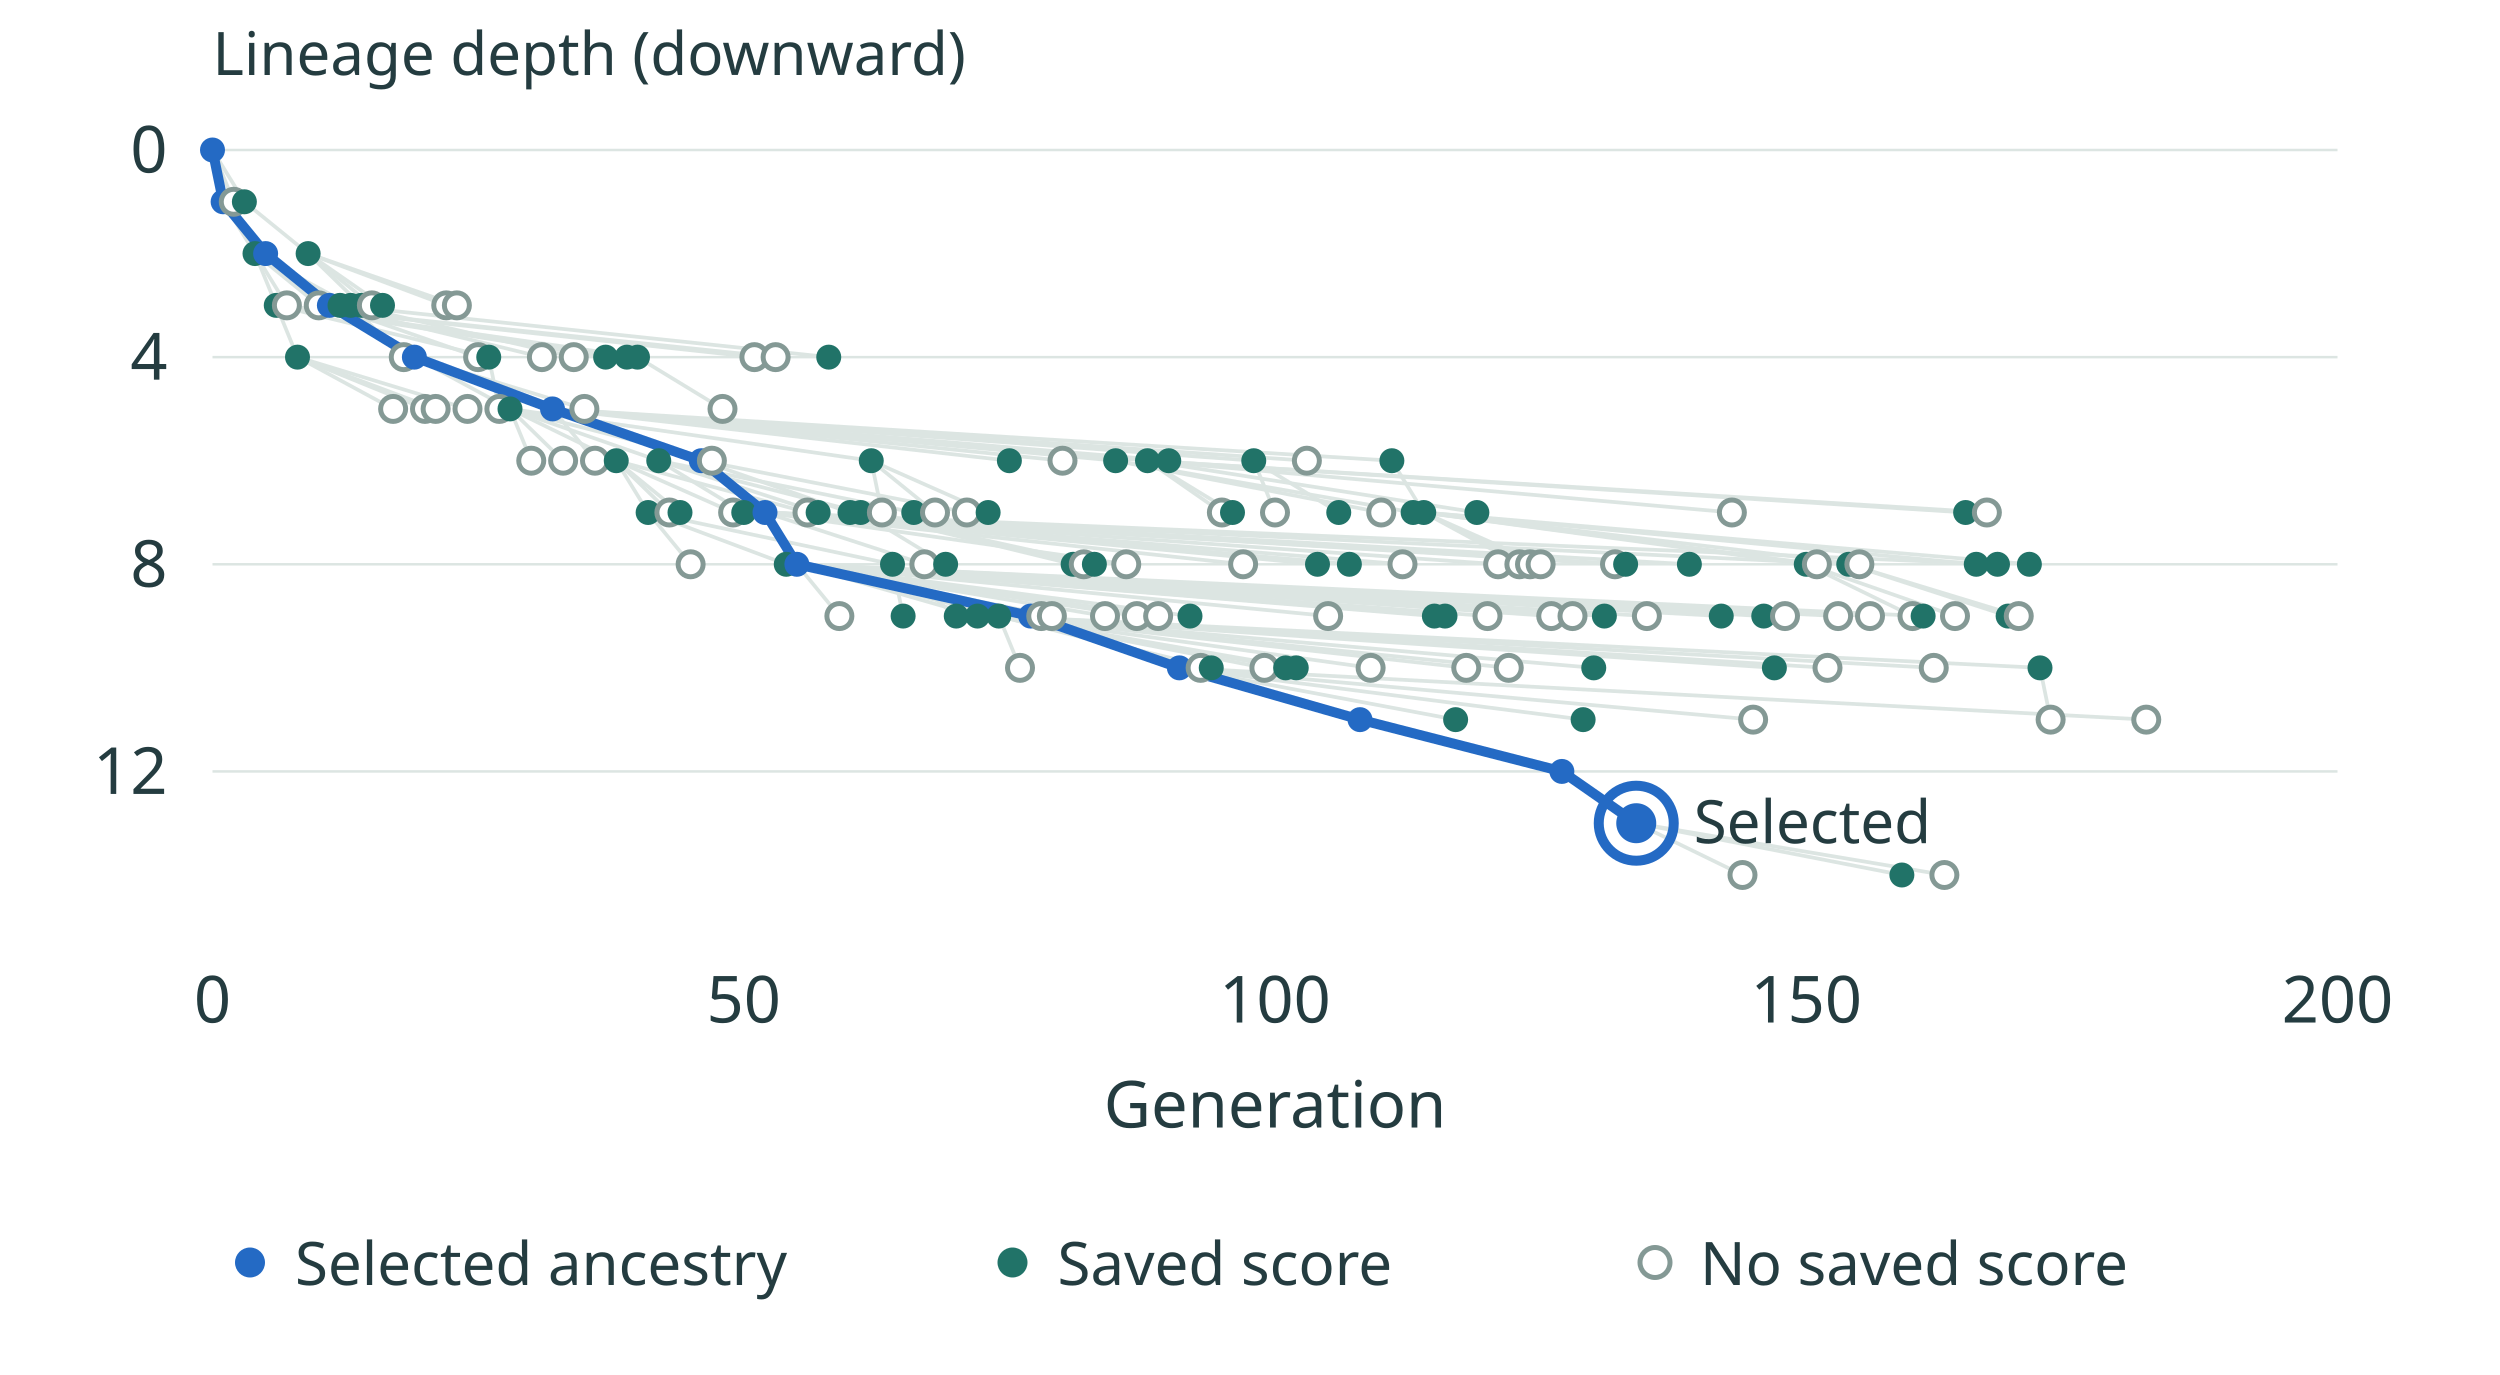
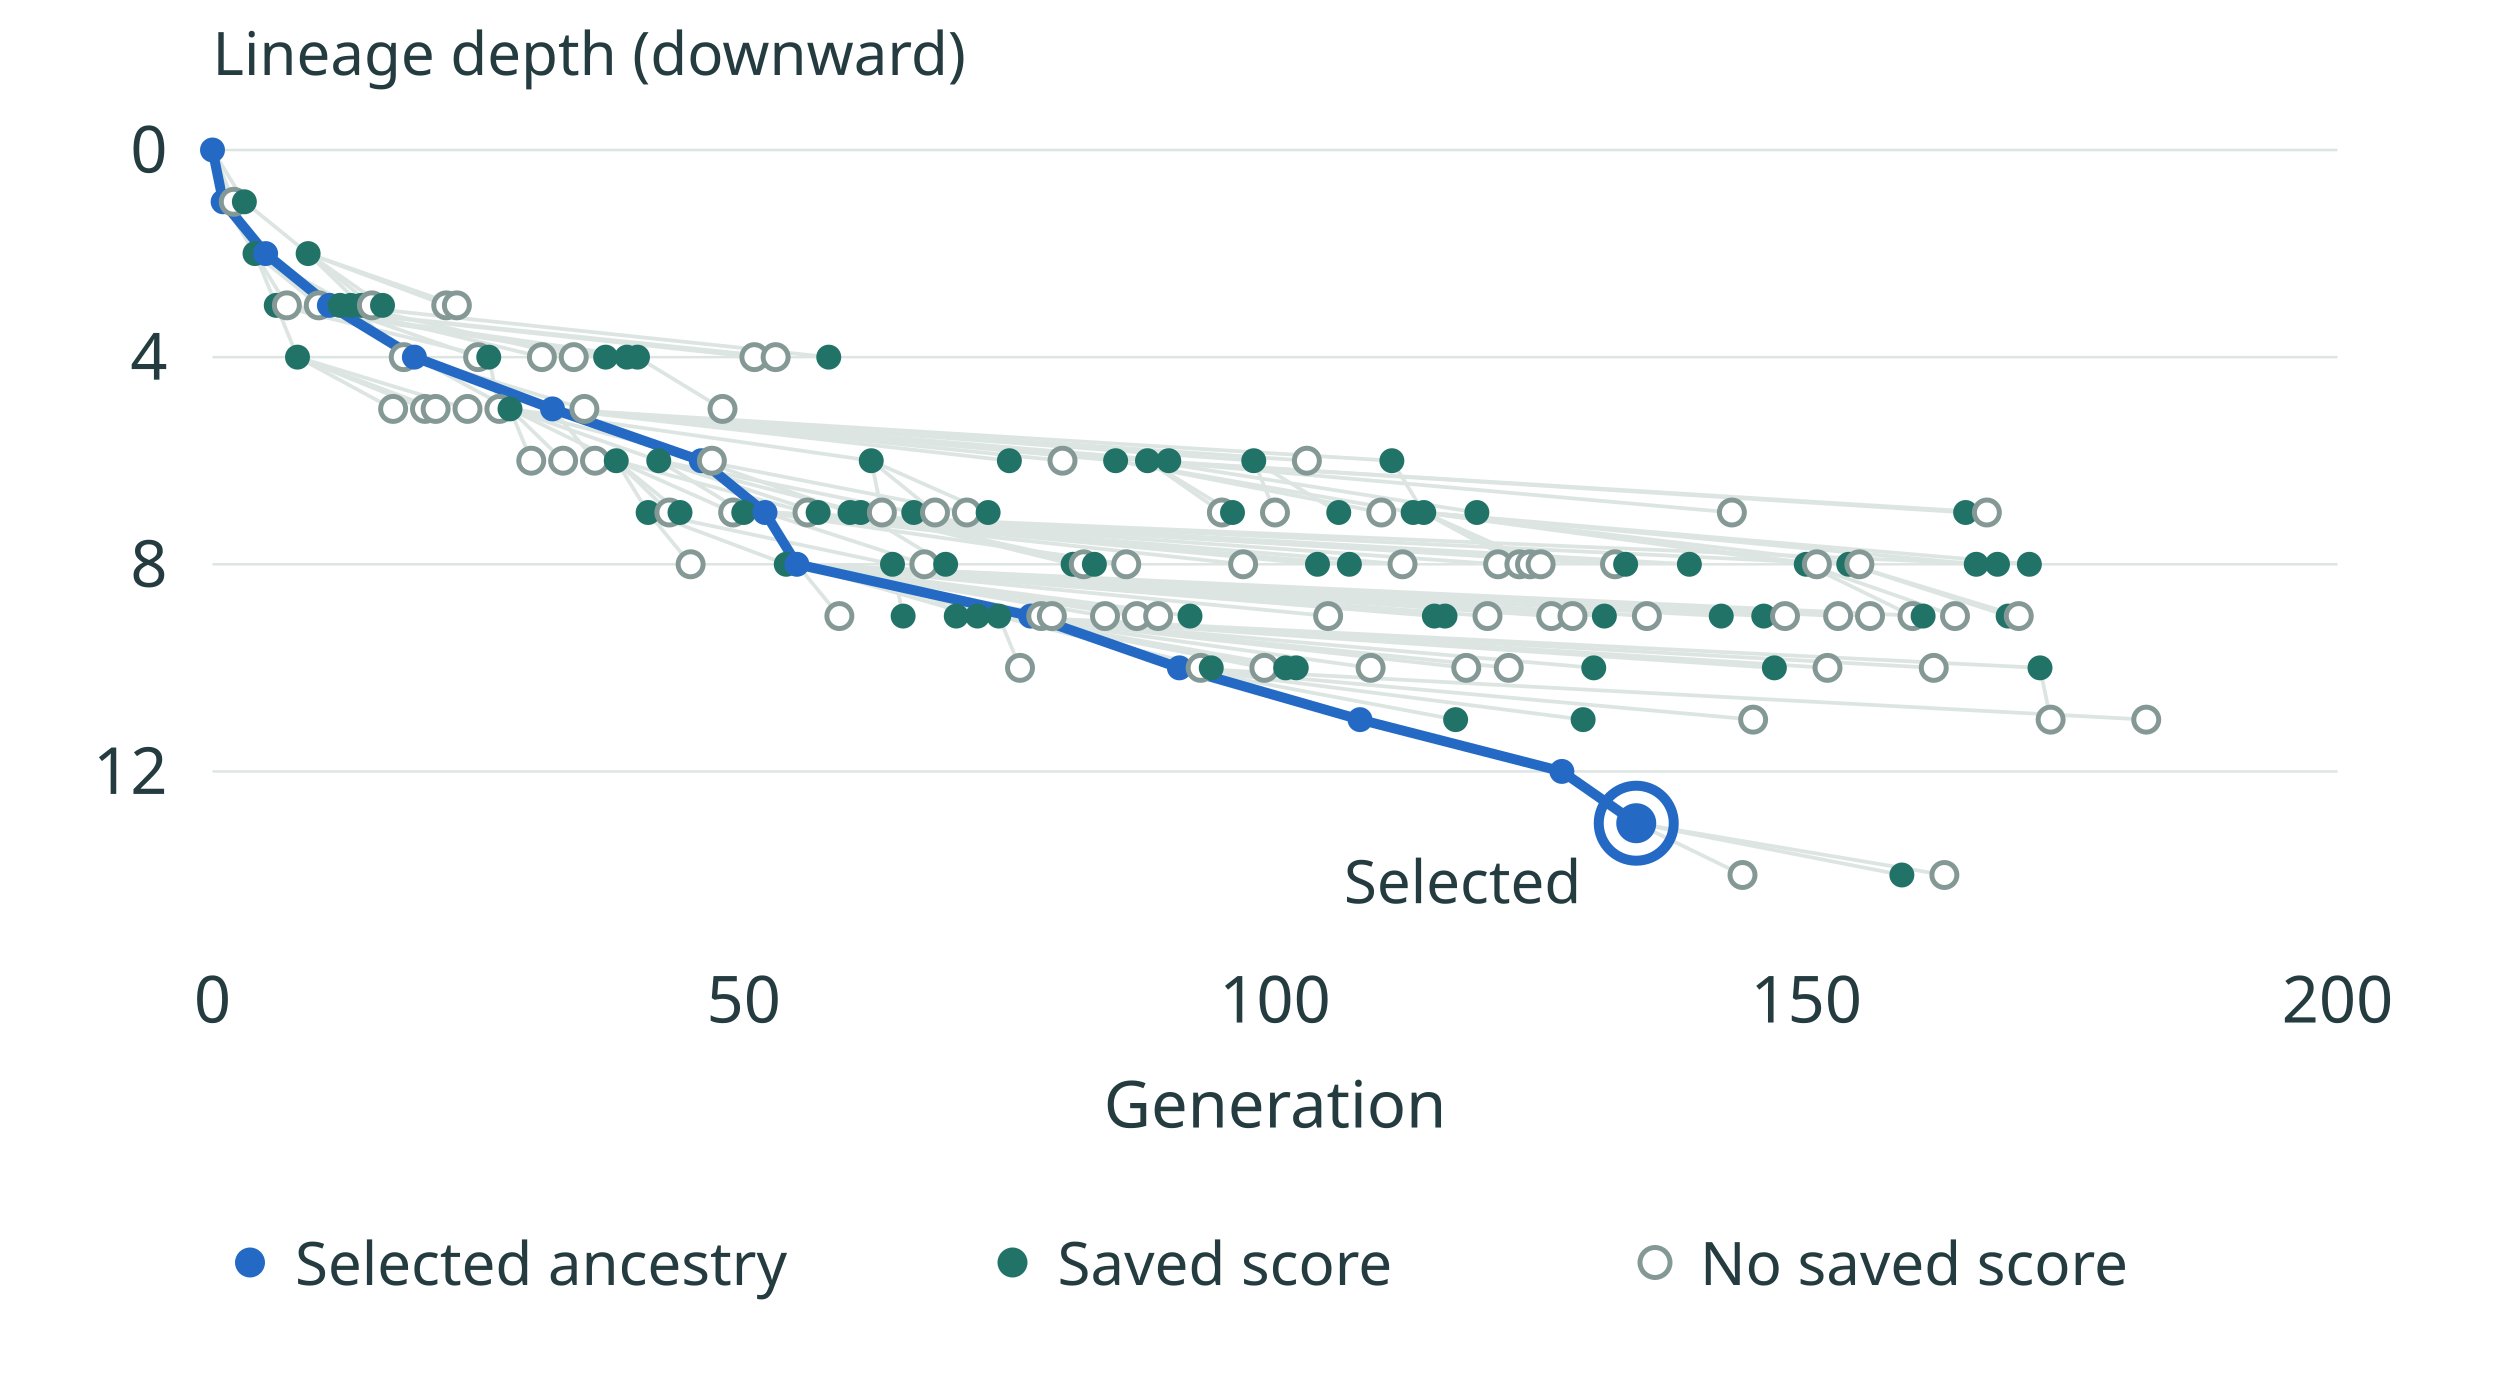
<svg xmlns="http://www.w3.org/2000/svg" class="rho-search-figure" viewBox="0 0 1000 550" role="img" aria-label="Recorded repository lineage and selected ancestry">
  <style>.rho-search-figure{background:var(--plot-bg,#fff)}.rho-search-figure text{font-family:system-ui,sans-serif;fill:var(--plot-ink,#243c40)}.rho-search-figure .grid{stroke:var(--plot-grid,#dce5e2);stroke-width:1}.rho-search-figure .axis-text{font-size:26px}.rho-search-figure .minor-text{font-size:24px}.rho-search-figure .selected{fill:var(--plot-accent,#246ac4)}.rho-search-figure .best-line{fill:none;stroke:var(--plot-accent,#246ac4);stroke-width:4}.rho-search-figure .point{fill:var(--plot-muted,#849995);stroke:var(--plot-bg,#fff);stroke-width:1}.rho-search-figure .point.active{fill:var(--plot-accent,#246ac4);stroke:var(--plot-accent,#246ac4);stroke-width:3}.rho-search-figure .branch{stroke:var(--plot-grid,#dce5e2);stroke-width:1.5}.rho-search-figure .ancestry{stroke:var(--plot-accent,#246ac4);stroke-width:4}.rho-search-figure .retained{fill:var(--plot-retained,#217368)}.rho-search-figure .pruned-node{fill:var(--plot-bg,#fff);stroke:var(--plot-muted,#849995);stroke-width:2}.rho-search-figure .path-node{fill:var(--plot-accent,#246ac4)}</style>
  <text class="minor-text export-metric" x="85" y="30">Lineage depth (downward)</text>
  <line class="grid" x1="85" x2="935" y1="60.0" y2="60.0" />
  <text class="axis-text" x="67" y="69.0" text-anchor="end">0</text>
  <line class="grid" x1="85" x2="935" y1="142.857" y2="142.857" />
  <text class="axis-text" x="67" y="151.857" text-anchor="end">4</text>
  <line class="grid" x1="85" x2="935" y1="225.714" y2="225.714" />
  <text class="axis-text" x="67" y="234.714" text-anchor="end">8</text>
  <line class="grid" x1="85" x2="935" y1="308.571" y2="308.571" />
  <text class="axis-text" x="67" y="317.571" text-anchor="end">12</text>
  <text class="axis-text" x="85.0" y="409" text-anchor="middle">0</text>
  <text class="axis-text" x="297.5" y="409" text-anchor="middle">50</text>
  <text class="axis-text" x="510.0" y="409" text-anchor="middle">100</text>
  <text class="axis-text" x="722.5" y="409" text-anchor="middle">150</text>
  <text class="axis-text" x="935.0" y="409" text-anchor="middle">200</text>
  <line class="branch" x1="85.0" y1="60.0" x2="93.5" y2="80.714" />
  <line class="branch" x1="85.0" y1="60.0" x2="97.75" y2="80.714" />
  <line class="branch" x1="89.25" y1="80.714" x2="102.0" y2="101.429" />
  <line class="branch" x1="102.0" y1="101.429" x2="110.5" y2="122.143" />
  <line class="branch" x1="102.0" y1="101.429" x2="114.75" y2="122.143" />
  <line class="branch" x1="110.5" y1="122.143" x2="119.0" y2="142.857" />
  <line class="branch" x1="97.75" y1="80.714" x2="123.25" y2="101.429" />
  <line class="branch" x1="102.0" y1="101.429" x2="127.5" y2="122.143" />
  <line class="branch" x1="106.25" y1="101.429" x2="136.0" y2="122.143" />
  <line class="branch" x1="102.0" y1="101.429" x2="140.25" y2="122.143" />
  <line class="branch" x1="123.25" y1="101.429" x2="144.5" y2="122.143" />
  <line class="branch" x1="123.25" y1="101.429" x2="148.75" y2="122.143" />
  <line class="branch" x1="123.25" y1="101.429" x2="153.0" y2="122.143" />
  <line class="branch" x1="119.0" y1="142.857" x2="157.25" y2="163.571" />
  <line class="branch" x1="140.25" y1="122.143" x2="161.5" y2="142.857" />
  <line class="branch" x1="119.0" y1="142.857" x2="170.0" y2="163.571" />
  <line class="branch" x1="119.0" y1="142.857" x2="174.25" y2="163.571" />
  <line class="branch" x1="123.25" y1="101.429" x2="178.5" y2="122.143" />
  <line class="branch" x1="123.25" y1="101.429" x2="182.75" y2="122.143" />
  <line class="branch" x1="119.0" y1="142.857" x2="187.0" y2="163.571" />
  <line class="branch" x1="131.75" y1="122.143" x2="191.25" y2="142.857" />
  <line class="branch" x1="110.5" y1="122.143" x2="195.5" y2="142.857" />
  <line class="branch" x1="195.5" y1="142.857" x2="199.75" y2="163.571" />
  <line class="branch" x1="165.75" y1="142.857" x2="204.0" y2="163.571" />
  <line class="branch" x1="204.0" y1="163.571" x2="212.5" y2="184.286" />
  <line class="branch" x1="131.75" y1="122.143" x2="216.75" y2="142.857" />
  <line class="branch" x1="204.0" y1="163.571" x2="225.25" y2="184.286" />
  <line class="branch" x1="140.25" y1="122.143" x2="229.5" y2="142.857" />
  <line class="branch" x1="165.75" y1="142.857" x2="233.75" y2="163.571" />
  <line class="branch" x1="221.0" y1="163.571" x2="238.0" y2="184.286" />
  <line class="branch" x1="110.5" y1="122.143" x2="242.25" y2="142.857" />
  <line class="branch" x1="204.0" y1="163.571" x2="246.5" y2="184.286" />
  <line class="branch" x1="110.5" y1="122.143" x2="250.75" y2="142.857" />
  <line class="branch" x1="110.5" y1="122.143" x2="255.0" y2="142.857" />
  <line class="branch" x1="246.5" y1="184.286" x2="259.25" y2="205.0" />
  <line class="branch" x1="204.0" y1="163.571" x2="263.5" y2="184.286" />
  <line class="branch" x1="246.5" y1="184.286" x2="267.75" y2="205.0" />
  <line class="branch" x1="246.5" y1="184.286" x2="272.0" y2="205.0" />
  <line class="branch" x1="259.25" y1="205.0" x2="276.25" y2="225.714" />
  <line class="branch" x1="204.0" y1="163.571" x2="284.75" y2="184.286" />
  <line class="branch" x1="255.0" y1="142.857" x2="289.0" y2="163.571" />
  <line class="branch" x1="246.5" y1="184.286" x2="293.25" y2="205.0" />
  <line class="branch" x1="263.5" y1="184.286" x2="297.5" y2="205.0" />
  <line class="branch" x1="110.5" y1="122.143" x2="301.75" y2="142.857" />
  <line class="branch" x1="110.5" y1="122.143" x2="310.25" y2="142.857" />
  <line class="branch" x1="259.25" y1="205.0" x2="314.5" y2="225.714" />
  <line class="branch" x1="246.5" y1="184.286" x2="323.0" y2="205.0" />
  <line class="branch" x1="263.5" y1="184.286" x2="327.25" y2="205.0" />
  <line class="branch" x1="136.0" y1="122.143" x2="331.5" y2="142.857" />
  <line class="branch" x1="318.75" y1="225.714" x2="335.75" y2="246.429" />
  <line class="branch" x1="280.5" y1="184.286" x2="340.0" y2="205.0" />
  <line class="branch" x1="263.5" y1="184.286" x2="344.25" y2="205.0" />
  <line class="branch" x1="204.0" y1="163.571" x2="348.5" y2="184.286" />
  <line class="branch" x1="348.5" y1="184.286" x2="352.75" y2="205.0" />
  <line class="branch" x1="259.25" y1="205.0" x2="357.0" y2="225.714" />
  <line class="branch" x1="357.0" y1="225.714" x2="361.25" y2="246.429" />
  <line class="branch" x1="263.5" y1="184.286" x2="365.5" y2="205.0" />
  <line class="branch" x1="306.0" y1="205.0" x2="369.75" y2="225.714" />
  <line class="branch" x1="348.5" y1="184.286" x2="374.0" y2="205.0" />
  <line class="branch" x1="344.25" y1="205.0" x2="378.25" y2="225.714" />
  <line class="branch" x1="357.0" y1="225.714" x2="382.5" y2="246.429" />
  <line class="branch" x1="280.5" y1="184.286" x2="386.75" y2="205.0" />
  <line class="branch" x1="318.75" y1="225.714" x2="391.0" y2="246.429" />
  <line class="branch" x1="348.5" y1="184.286" x2="395.25" y2="205.0" />
  <line class="branch" x1="318.75" y1="225.714" x2="399.5" y2="246.429" />
  <line class="branch" x1="221.0" y1="163.571" x2="403.75" y2="184.286" />
  <line class="branch" x1="399.5" y1="246.429" x2="408.0" y2="267.143" />
  <line class="branch" x1="318.75" y1="225.714" x2="416.5" y2="246.429" />
  <line class="branch" x1="318.75" y1="225.714" x2="420.75" y2="246.429" />
  <line class="branch" x1="221.0" y1="163.571" x2="425.0" y2="184.286" />
  <line class="branch" x1="344.25" y1="205.0" x2="429.25" y2="225.714" />
  <line class="branch" x1="344.25" y1="205.0" x2="433.5" y2="225.714" />
  <line class="branch" x1="344.25" y1="205.0" x2="437.75" y2="225.714" />
  <line class="branch" x1="318.75" y1="225.714" x2="442.0" y2="246.429" />
  <line class="branch" x1="221.0" y1="163.571" x2="446.25" y2="184.286" />
  <line class="branch" x1="306.0" y1="205.0" x2="450.5" y2="225.714" />
  <line class="branch" x1="318.75" y1="225.714" x2="454.75" y2="246.429" />
  <line class="branch" x1="221.0" y1="163.571" x2="459.0" y2="184.286" />
  <line class="branch" x1="318.75" y1="225.714" x2="463.25" y2="246.429" />
  <line class="branch" x1="221.0" y1="163.571" x2="467.5" y2="184.286" />
  <line class="branch" x1="318.75" y1="225.714" x2="476.0" y2="246.429" />
  <line class="branch" x1="399.5" y1="246.429" x2="480.25" y2="267.143" />
  <line class="branch" x1="399.5" y1="246.429" x2="484.5" y2="267.143" />
  <line class="branch" x1="459.0" y1="184.286" x2="488.75" y2="205.0" />
  <line class="branch" x1="459.0" y1="184.286" x2="493.0" y2="205.0" />
  <line class="branch" x1="306.0" y1="205.0" x2="497.25" y2="225.714" />
  <line class="branch" x1="221.0" y1="163.571" x2="501.5" y2="184.286" />
  <line class="branch" x1="399.5" y1="246.429" x2="505.75" y2="267.143" />
  <line class="branch" x1="501.5" y1="184.286" x2="510.0" y2="205.0" />
  <line class="branch" x1="399.5" y1="246.429" x2="514.25" y2="267.143" />
  <line class="branch" x1="399.5" y1="246.429" x2="518.5" y2="267.143" />
  <line class="branch" x1="221.0" y1="163.571" x2="522.75" y2="184.286" />
  <line class="branch" x1="306.0" y1="205.0" x2="527.0" y2="225.714" />
  <line class="branch" x1="318.75" y1="225.714" x2="531.25" y2="246.429" />
  <line class="branch" x1="501.5" y1="184.286" x2="535.5" y2="205.0" />
  <line class="branch" x1="306.0" y1="205.0" x2="539.75" y2="225.714" />
  <line class="branch" x1="399.5" y1="246.429" x2="548.25" y2="267.143" />
  <line class="branch" x1="446.25" y1="184.286" x2="552.5" y2="205.0" />
  <line class="branch" x1="221.0" y1="163.571" x2="556.75" y2="184.286" />
  <line class="branch" x1="306.0" y1="205.0" x2="561.0" y2="225.714" />
  <line class="branch" x1="446.25" y1="184.286" x2="565.25" y2="205.0" />
  <line class="branch" x1="556.75" y1="184.286" x2="569.5" y2="205.0" />
  <line class="branch" x1="318.75" y1="225.714" x2="573.75" y2="246.429" />
  <line class="branch" x1="318.75" y1="225.714" x2="578.0" y2="246.429" />
  <line class="branch" x1="471.75" y1="267.143" x2="582.25" y2="287.857" />
  <line class="branch" x1="399.5" y1="246.429" x2="586.5" y2="267.143" />
  <line class="branch" x1="459.0" y1="184.286" x2="590.75" y2="205.0" />
  <line class="branch" x1="318.75" y1="225.714" x2="595.0" y2="246.429" />
  <line class="branch" x1="306.0" y1="205.0" x2="599.25" y2="225.714" />
  <line class="branch" x1="399.5" y1="246.429" x2="603.5" y2="267.143" />
  <line class="branch" x1="569.5" y1="205.0" x2="607.75" y2="225.714" />
  <line class="branch" x1="569.5" y1="205.0" x2="612.0" y2="225.714" />
  <line class="branch" x1="569.5" y1="205.0" x2="616.25" y2="225.714" />
  <line class="branch" x1="318.75" y1="225.714" x2="620.5" y2="246.429" />
  <line class="branch" x1="318.75" y1="225.714" x2="629.0" y2="246.429" />
  <line class="branch" x1="471.75" y1="267.143" x2="633.25" y2="287.857" />
  <line class="branch" x1="399.5" y1="246.429" x2="637.5" y2="267.143" />
  <line class="branch" x1="318.75" y1="225.714" x2="641.75" y2="246.429" />
  <line class="branch" x1="306.0" y1="205.0" x2="646.0" y2="225.714" />
  <line class="branch" x1="306.0" y1="205.0" x2="650.25" y2="225.714" />
  <line class="branch" x1="318.75" y1="225.714" x2="658.75" y2="246.429" />
  <line class="branch" x1="306.0" y1="205.0" x2="675.75" y2="225.714" />
  <line class="branch" x1="318.75" y1="225.714" x2="688.5" y2="246.429" />
  <line class="branch" x1="459.0" y1="184.286" x2="692.75" y2="205.0" />
  <line class="branch" x1="654.5" y1="329.286" x2="697.0" y2="350.0" />
  <line class="branch" x1="471.75" y1="267.143" x2="701.25" y2="287.857" />
  <line class="branch" x1="318.75" y1="225.714" x2="705.5" y2="246.429" />
  <line class="branch" x1="399.5" y1="246.429" x2="709.75" y2="267.143" />
  <line class="branch" x1="318.75" y1="225.714" x2="714.0" y2="246.429" />
  <line class="branch" x1="569.5" y1="205.0" x2="722.5" y2="225.714" />
  <line class="branch" x1="569.5" y1="205.0" x2="726.75" y2="225.714" />
  <line class="branch" x1="399.5" y1="246.429" x2="731.0" y2="267.143" />
  <line class="branch" x1="318.75" y1="225.714" x2="735.25" y2="246.429" />
  <line class="branch" x1="306.0" y1="205.0" x2="739.5" y2="225.714" />
  <line class="branch" x1="569.5" y1="205.0" x2="743.75" y2="225.714" />
  <line class="branch" x1="318.75" y1="225.714" x2="748.0" y2="246.429" />
  <line class="branch" x1="654.5" y1="329.286" x2="760.75" y2="350.0" />
  <line class="branch" x1="722.5" y1="225.714" x2="765.0" y2="246.429" />
  <line class="branch" x1="318.75" y1="225.714" x2="769.25" y2="246.429" />
  <line class="branch" x1="399.5" y1="246.429" x2="773.5" y2="267.143" />
  <line class="branch" x1="654.5" y1="329.286" x2="777.75" y2="350.0" />
  <line class="branch" x1="722.5" y1="225.714" x2="782.0" y2="246.429" />
  <line class="branch" x1="459.0" y1="184.286" x2="786.25" y2="205.0" />
  <line class="branch" x1="569.5" y1="205.0" x2="790.5" y2="225.714" />
  <line class="branch" x1="459.0" y1="184.286" x2="794.75" y2="205.0" />
  <line class="branch" x1="306.0" y1="205.0" x2="799.0" y2="225.714" />
  <line class="branch" x1="739.5" y1="225.714" x2="803.25" y2="246.429" />
  <line class="branch" x1="739.5" y1="225.714" x2="807.5" y2="246.429" />
  <line class="branch" x1="569.5" y1="205.0" x2="811.75" y2="225.714" />
  <line class="branch" x1="399.5" y1="246.429" x2="816.0" y2="267.143" />
  <line class="branch" x1="816.0" y1="267.143" x2="820.25" y2="287.857" />
  <line class="branch" x1="471.75" y1="267.143" x2="858.5" y2="287.857" />
  <line class="ancestry" x1="85.0" y1="60.0" x2="89.25" y2="80.714" />
  <line class="ancestry" x1="89.25" y1="80.714" x2="106.25" y2="101.429" />
  <line class="ancestry" x1="106.25" y1="101.429" x2="131.75" y2="122.143" />
  <line class="ancestry" x1="131.75" y1="122.143" x2="165.75" y2="142.857" />
  <line class="ancestry" x1="165.75" y1="142.857" x2="221.0" y2="163.571" />
  <line class="ancestry" x1="221.0" y1="163.571" x2="280.5" y2="184.286" />
  <line class="ancestry" x1="280.5" y1="184.286" x2="306.0" y2="205.0" />
  <line class="ancestry" x1="306.0" y1="205.0" x2="318.75" y2="225.714" />
  <line class="ancestry" x1="318.75" y1="225.714" x2="412.25" y2="246.429" />
  <line class="ancestry" x1="412.25" y1="246.429" x2="471.75" y2="267.143" />
  <line class="ancestry" x1="471.75" y1="267.143" x2="544.0" y2="287.857" />
  <line class="ancestry" x1="544.0" y1="287.857" x2="624.75" y2="308.571" />
  <line class="ancestry" x1="624.75" y1="308.571" x2="654.5" y2="329.286" />
  <circle class="path-node" cx="85.0" cy="60.0" r="5" />
  <circle class="path-node" cx="89.25" cy="80.714" r="5" />
  <circle class="pruned-node" cx="93.5" cy="80.714" r="5" />
  <circle class="retained" cx="97.75" cy="80.714" r="5" />
  <circle class="retained" cx="102.0" cy="101.429" r="5" />
  <circle class="path-node" cx="106.25" cy="101.429" r="5" />
  <circle class="retained" cx="110.5" cy="122.143" r="5" />
  <circle class="pruned-node" cx="114.75" cy="122.143" r="5" />
  <circle class="retained" cx="119.0" cy="142.857" r="5" />
  <circle class="retained" cx="123.25" cy="101.429" r="5" />
  <circle class="pruned-node" cx="127.5" cy="122.143" r="5" />
  <circle class="path-node" cx="131.75" cy="122.143" r="5" />
  <circle class="retained" cx="136.0" cy="122.143" r="5" />
  <circle class="retained" cx="140.25" cy="122.143" r="5" />
  <circle class="retained" cx="144.5" cy="122.143" r="5" />
  <circle class="pruned-node" cx="148.75" cy="122.143" r="5" />
  <circle class="retained" cx="153.0" cy="122.143" r="5" />
  <circle class="pruned-node" cx="157.25" cy="163.571" r="5" />
  <circle class="pruned-node" cx="161.5" cy="142.857" r="5" />
  <circle class="path-node" cx="165.75" cy="142.857" r="5" />
  <circle class="pruned-node" cx="170.0" cy="163.571" r="5" />
  <circle class="pruned-node" cx="174.25" cy="163.571" r="5" />
  <circle class="pruned-node" cx="178.5" cy="122.143" r="5" />
  <circle class="pruned-node" cx="182.75" cy="122.143" r="5" />
  <circle class="pruned-node" cx="187.0" cy="163.571" r="5" />
  <circle class="pruned-node" cx="191.25" cy="142.857" r="5" />
  <circle class="retained" cx="195.5" cy="142.857" r="5" />
  <circle class="pruned-node" cx="199.75" cy="163.571" r="5" />
  <circle class="retained" cx="204.0" cy="163.571" r="5" />
  <circle class="pruned-node" cx="212.5" cy="184.286" r="5" />
  <circle class="pruned-node" cx="216.75" cy="142.857" r="5" />
  <circle class="path-node" cx="221.0" cy="163.571" r="5" />
  <circle class="pruned-node" cx="225.25" cy="184.286" r="5" />
  <circle class="pruned-node" cx="229.5" cy="142.857" r="5" />
  <circle class="pruned-node" cx="233.75" cy="163.571" r="5" />
  <circle class="pruned-node" cx="238.0" cy="184.286" r="5" />
  <circle class="retained" cx="242.25" cy="142.857" r="5" />
  <circle class="retained" cx="246.5" cy="184.286" r="5" />
  <circle class="retained" cx="250.75" cy="142.857" r="5" />
  <circle class="retained" cx="255.0" cy="142.857" r="5" />
  <circle class="retained" cx="259.25" cy="205.0" r="5" />
  <circle class="retained" cx="263.5" cy="184.286" r="5" />
  <circle class="pruned-node" cx="267.75" cy="205.0" r="5" />
  <circle class="retained" cx="272.0" cy="205.0" r="5" />
  <circle class="pruned-node" cx="276.25" cy="225.714" r="5" />
  <circle class="path-node" cx="280.5" cy="184.286" r="5" />
  <circle class="pruned-node" cx="284.75" cy="184.286" r="5" />
  <circle class="pruned-node" cx="289.0" cy="163.571" r="5" />
  <circle class="pruned-node" cx="293.25" cy="205.0" r="5" />
  <circle class="retained" cx="297.5" cy="205.0" r="5" />
  <circle class="pruned-node" cx="301.75" cy="142.857" r="5" />
  <circle class="path-node" cx="306.0" cy="205.0" r="5" />
  <circle class="pruned-node" cx="310.25" cy="142.857" r="5" />
  <circle class="retained" cx="314.5" cy="225.714" r="5" />
  <circle class="path-node" cx="318.75" cy="225.714" r="5" />
  <circle class="pruned-node" cx="323.0" cy="205.0" r="5" />
  <circle class="retained" cx="327.25" cy="205.0" r="5" />
  <circle class="retained" cx="331.5" cy="142.857" r="5" />
  <circle class="pruned-node" cx="335.75" cy="246.429" r="5" />
  <circle class="retained" cx="340.0" cy="205.0" r="5" />
  <circle class="retained" cx="344.25" cy="205.0" r="5" />
  <circle class="retained" cx="348.5" cy="184.286" r="5" />
  <circle class="pruned-node" cx="352.75" cy="205.0" r="5" />
  <circle class="retained" cx="357.0" cy="225.714" r="5" />
  <circle class="retained" cx="361.25" cy="246.429" r="5" />
  <circle class="retained" cx="365.5" cy="205.0" r="5" />
  <circle class="pruned-node" cx="369.75" cy="225.714" r="5" />
  <circle class="pruned-node" cx="374.0" cy="205.0" r="5" />
  <circle class="retained" cx="378.25" cy="225.714" r="5" />
  <circle class="retained" cx="382.5" cy="246.429" r="5" />
  <circle class="pruned-node" cx="386.75" cy="205.0" r="5" />
  <circle class="retained" cx="391.0" cy="246.429" r="5" />
  <circle class="retained" cx="395.25" cy="205.0" r="5" />
  <circle class="retained" cx="399.5" cy="246.429" r="5" />
  <circle class="retained" cx="403.75" cy="184.286" r="5" />
  <circle class="pruned-node" cx="408.0" cy="267.143" r="5" />
  <circle class="path-node" cx="412.25" cy="246.429" r="5" />
  <circle class="pruned-node" cx="416.5" cy="246.429" r="5" />
  <circle class="pruned-node" cx="420.75" cy="246.429" r="5" />
  <circle class="pruned-node" cx="425.0" cy="184.286" r="5" />
  <circle class="retained" cx="429.25" cy="225.714" r="5" />
  <circle class="pruned-node" cx="433.5" cy="225.714" r="5" />
  <circle class="retained" cx="437.75" cy="225.714" r="5" />
  <circle class="pruned-node" cx="442.0" cy="246.429" r="5" />
  <circle class="retained" cx="446.25" cy="184.286" r="5" />
  <circle class="pruned-node" cx="450.5" cy="225.714" r="5" />
  <circle class="pruned-node" cx="454.75" cy="246.429" r="5" />
  <circle class="retained" cx="459.0" cy="184.286" r="5" />
  <circle class="pruned-node" cx="463.25" cy="246.429" r="5" />
  <circle class="retained" cx="467.5" cy="184.286" r="5" />
  <circle class="path-node" cx="471.75" cy="267.143" r="5" />
  <circle class="retained" cx="476.0" cy="246.429" r="5" />
  <circle class="pruned-node" cx="480.25" cy="267.143" r="5" />
  <circle class="retained" cx="484.5" cy="267.143" r="5" />
  <circle class="pruned-node" cx="488.75" cy="205.0" r="5" />
  <circle class="retained" cx="493.0" cy="205.0" r="5" />
  <circle class="pruned-node" cx="497.25" cy="225.714" r="5" />
  <circle class="retained" cx="501.5" cy="184.286" r="5" />
  <circle class="pruned-node" cx="505.75" cy="267.143" r="5" />
  <circle class="pruned-node" cx="510.0" cy="205.0" r="5" />
  <circle class="retained" cx="514.25" cy="267.143" r="5" />
  <circle class="retained" cx="518.5" cy="267.143" r="5" />
  <circle class="pruned-node" cx="522.75" cy="184.286" r="5" />
  <circle class="retained" cx="527.0" cy="225.714" r="5" />
  <circle class="pruned-node" cx="531.25" cy="246.429" r="5" />
  <circle class="retained" cx="535.5" cy="205.0" r="5" />
  <circle class="retained" cx="539.75" cy="225.714" r="5" />
  <circle class="path-node" cx="544.0" cy="287.857" r="5" />
  <circle class="pruned-node" cx="548.25" cy="267.143" r="5" />
  <circle class="pruned-node" cx="552.5" cy="205.0" r="5" />
  <circle class="retained" cx="556.75" cy="184.286" r="5" />
  <circle class="pruned-node" cx="561.0" cy="225.714" r="5" />
  <circle class="retained" cx="565.25" cy="205.0" r="5" />
  <circle class="retained" cx="569.5" cy="205.0" r="5" />
  <circle class="retained" cx="573.75" cy="246.429" r="5" />
  <circle class="retained" cx="578.0" cy="246.429" r="5" />
  <circle class="retained" cx="582.25" cy="287.857" r="5" />
  <circle class="pruned-node" cx="586.5" cy="267.143" r="5" />
  <circle class="retained" cx="590.75" cy="205.0" r="5" />
  <circle class="pruned-node" cx="595.0" cy="246.429" r="5" />
  <circle class="pruned-node" cx="599.25" cy="225.714" r="5" />
  <circle class="pruned-node" cx="603.5" cy="267.143" r="5" />
  <circle class="pruned-node" cx="607.75" cy="225.714" r="5" />
  <circle class="pruned-node" cx="612.0" cy="225.714" r="5" />
  <circle class="pruned-node" cx="616.25" cy="225.714" r="5" />
  <circle class="pruned-node" cx="620.5" cy="246.429" r="5" />
  <circle class="path-node" cx="624.75" cy="308.571" r="5" />
  <circle class="pruned-node" cx="629.0" cy="246.429" r="5" />
  <circle class="retained" cx="633.25" cy="287.857" r="5" />
  <circle class="retained" cx="637.5" cy="267.143" r="5" />
  <circle class="retained" cx="641.75" cy="246.429" r="5" />
  <circle class="pruned-node" cx="646.0" cy="225.714" r="5" />
  <circle class="retained" cx="650.25" cy="225.714" r="5" />
  <circle class="path-node" cx="654.5" cy="329.286" r="8" />
  <circle class="pruned-node" cx="658.75" cy="246.429" r="5" />
  <circle class="retained" cx="675.75" cy="225.714" r="5" />
  <circle class="retained" cx="688.5" cy="246.429" r="5" />
  <circle class="pruned-node" cx="692.75" cy="205.0" r="5" />
  <circle class="pruned-node" cx="697.0" cy="350.0" r="5" />
  <circle class="pruned-node" cx="701.25" cy="287.857" r="5" />
  <circle class="retained" cx="705.5" cy="246.429" r="5" />
  <circle class="retained" cx="709.75" cy="267.143" r="5" />
  <circle class="pruned-node" cx="714.0" cy="246.429" r="5" />
  <circle class="retained" cx="722.5" cy="225.714" r="5" />
  <circle class="pruned-node" cx="726.75" cy="225.714" r="5" />
  <circle class="pruned-node" cx="731.0" cy="267.143" r="5" />
  <circle class="pruned-node" cx="735.25" cy="246.429" r="5" />
  <circle class="retained" cx="739.5" cy="225.714" r="5" />
  <circle class="pruned-node" cx="743.75" cy="225.714" r="5" />
  <circle class="pruned-node" cx="748.0" cy="246.429" r="5" />
  <circle class="retained" cx="760.75" cy="350.0" r="5" />
  <circle class="pruned-node" cx="765.0" cy="246.429" r="5" />
  <circle class="retained" cx="769.25" cy="246.429" r="5" />
  <circle class="pruned-node" cx="773.5" cy="267.143" r="5" />
  <circle class="pruned-node" cx="777.75" cy="350.0" r="5" />
  <circle class="pruned-node" cx="782.0" cy="246.429" r="5" />
  <circle class="retained" cx="786.25" cy="205.0" r="5" />
  <circle class="retained" cx="790.5" cy="225.714" r="5" />
  <circle class="pruned-node" cx="794.75" cy="205.0" r="5" />
  <circle class="retained" cx="799.0" cy="225.714" r="5" />
  <circle class="retained" cx="803.25" cy="246.429" r="5" />
  <circle class="pruned-node" cx="807.5" cy="246.429" r="5" />
  <circle class="retained" cx="811.75" cy="225.714" r="5" />
  <circle class="retained" cx="816.0" cy="267.143" r="5" />
  <circle class="pruned-node" cx="820.25" cy="287.857" r="5" />
  <circle class="pruned-node" cx="858.5" cy="287.857" r="5" />
  <circle cx="654.5" cy="329.286" r="15" fill="none" class="ancestry" />
-   <text class="minor-text" x="677.5" y="337.286">Selected</text>
+   <text class="minor-text" x="632.5" y="361.286" text-anchor="end">Selected</text>
  <text class="axis-text" x="510" y="451" text-anchor="middle">Generation</text>
  <g class="export-legend">
    <circle class="path-node" cx="100" cy="505" r="6" />
    <text class="minor-text" x="118" y="514">Selected ancestry</text>
    <circle class="retained" cx="405" cy="505" r="6" />
    <text class="minor-text" x="423" y="514">Saved score</text>
    <circle class="pruned-node" cx="662" cy="505" r="6" />
    <text class="minor-text" x="680" y="514">No saved score</text>
  </g>
</svg>
